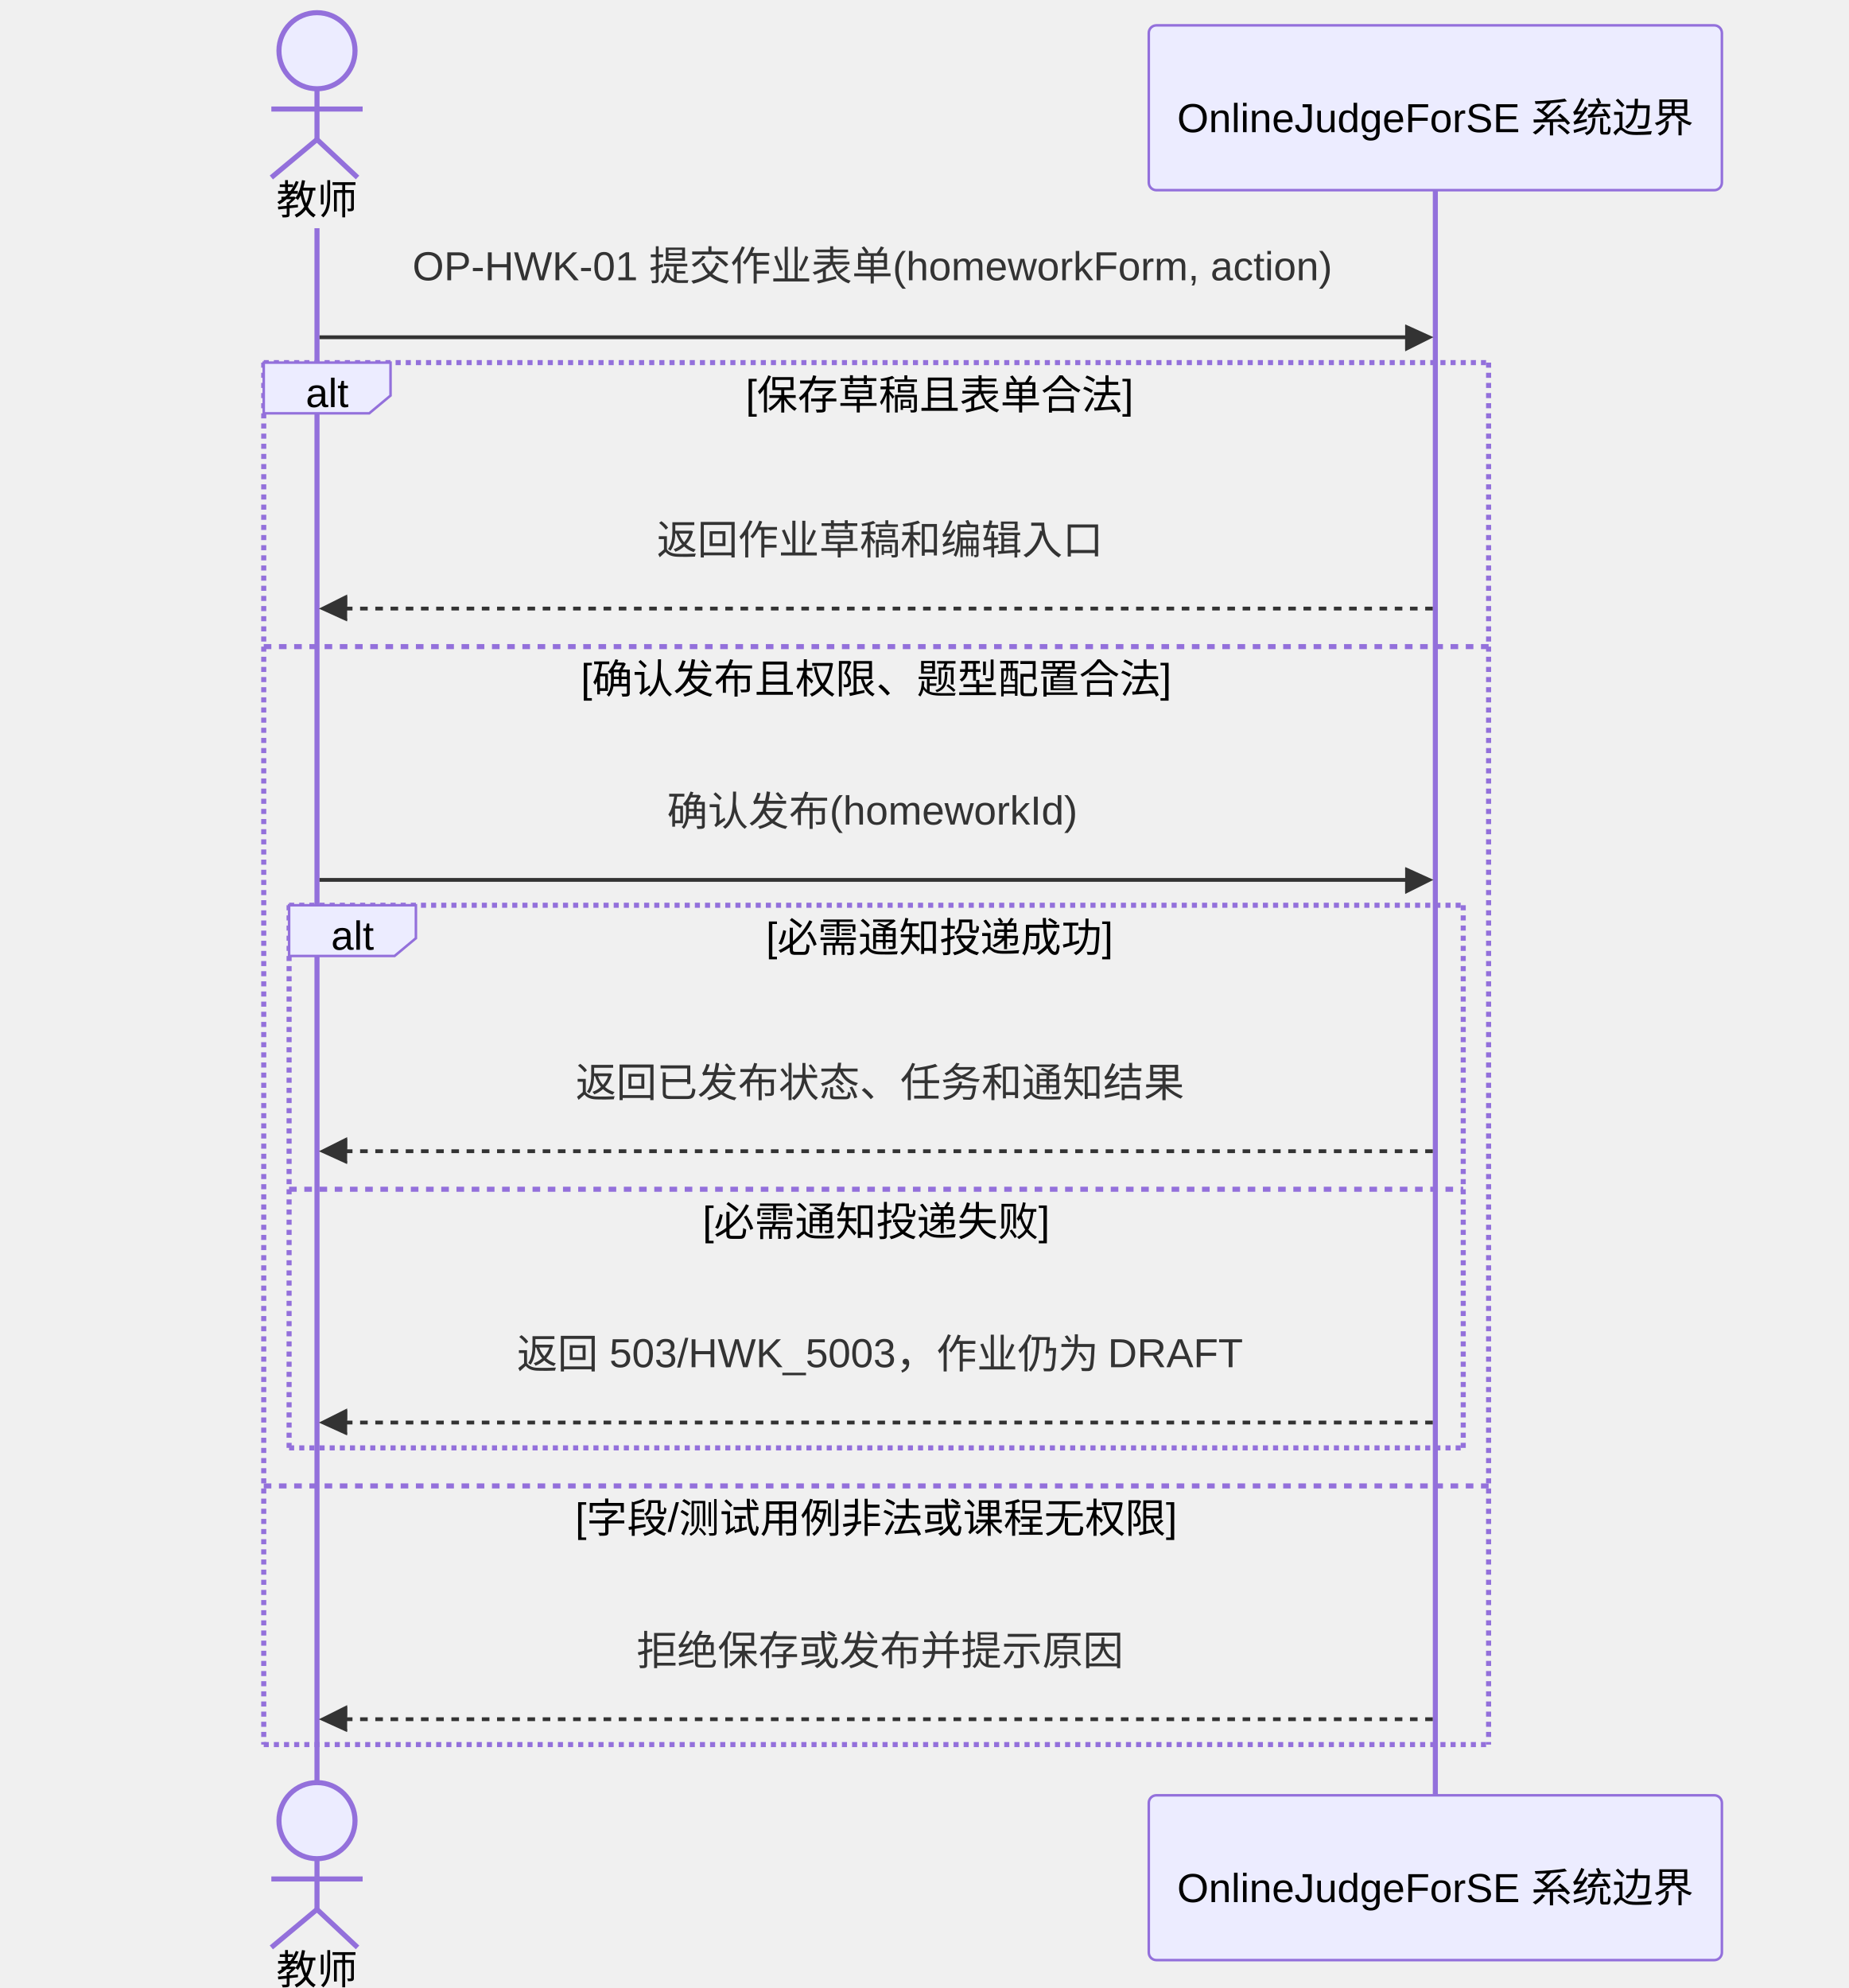
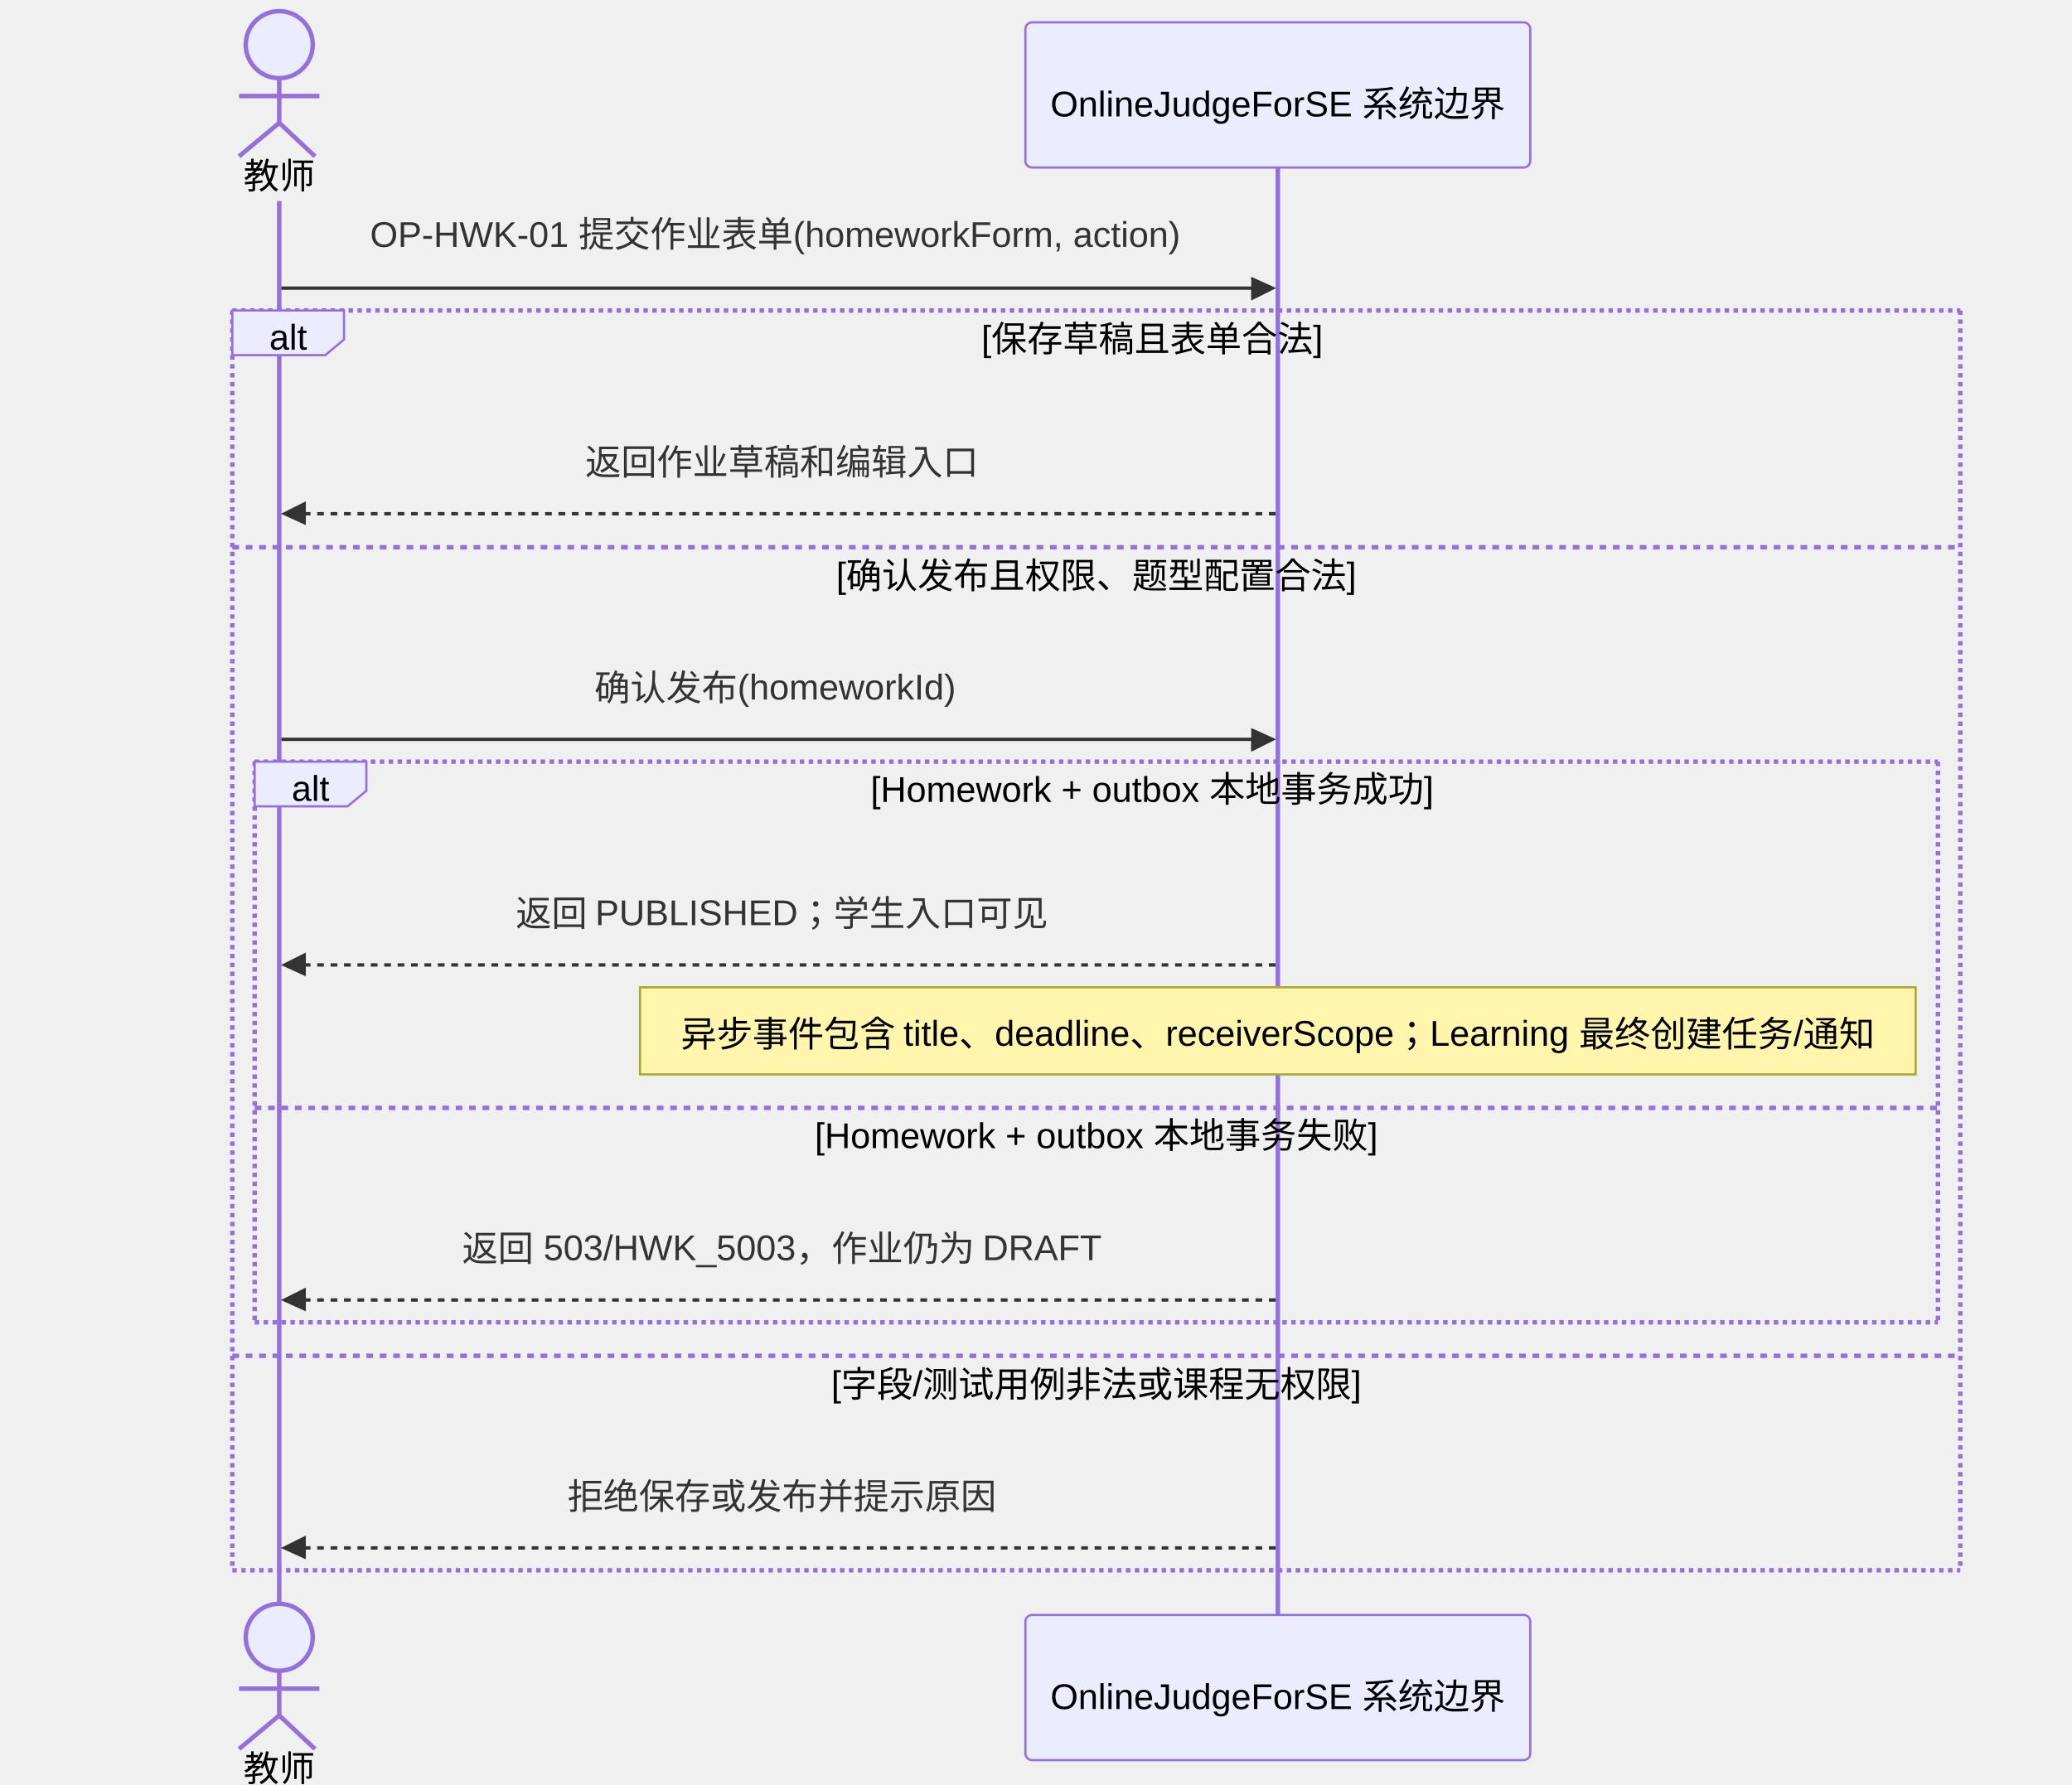
- <svg xmlns="http://www.w3.org/2000/svg" id="my-svg" width="100%" style="max-width: 729px;; background-color: white;" viewBox="-50 -10 729 784" role="graphics-document document" aria-roledescription="sequence">
+ <svg xmlns="http://www.w3.org/2000/svg" id="my-svg" width="100%" style="max-width: 927.5px;; background-color: white;" viewBox="-50 -10 927.5 799" role="graphics-document document" aria-roledescription="sequence">
  <g>
-     <rect x="403" y="698" fill="#eaeaea" stroke="#666" width="226" height="65" name="System" rx="3" ry="3" class="actor actor-bottom" />
-     <text x="516" y="730.5" dominant-baseline="central" alignment-baseline="central" class="actor actor-box" style="text-anchor: middle; font-size: 16px; font-weight: 400;">
-       <tspan x="516" dy="0">OnlineJudgeForSE 系统边界</tspan>
+     <rect x="409" y="713" fill="#eaeaea" stroke="#666" width="226" height="65" name="System" rx="3" ry="3" class="actor actor-bottom" />
+     <text x="522" y="745.5" dominant-baseline="central" alignment-baseline="central" class="actor actor-box" style="text-anchor: middle; font-size: 16px; font-weight: 400;">
+       <tspan x="522" dy="0">OnlineJudgeForSE 系统边界</tspan>
    </text>
  </g>
  <g />
  <g>
-     <line id="actor1" x1="516" y1="65" x2="516" y2="698" class="actor-line 200" stroke-width="0.5px" stroke="#999" name="System" data-et="life-line" data-id="System" />
+     <line id="actor1" x1="522" y1="65" x2="522" y2="713" class="actor-line 200" stroke-width="0.5px" stroke="#999" name="System" data-et="life-line" data-id="System" />
    <g id="root-1" data-et="participant" data-type="participant" data-id="System">
-       <rect x="403" y="0" fill="#eaeaea" stroke="#666" width="226" height="65" name="System" rx="3" ry="3" class="actor actor-top" />
-       <text x="516" y="32.5" dominant-baseline="central" alignment-baseline="central" class="actor actor-box" style="text-anchor: middle; font-size: 16px; font-weight: 400;">
-         <tspan x="516" dy="0">OnlineJudgeForSE 系统边界</tspan>
+       <rect x="409" y="0" fill="#eaeaea" stroke="#666" width="226" height="65" name="System" rx="3" ry="3" class="actor actor-top" />
+       <text x="522" y="32.5" dominant-baseline="central" alignment-baseline="central" class="actor actor-box" style="text-anchor: middle; font-size: 16px; font-weight: 400;">
+         <tspan x="522" dy="0">OnlineJudgeForSE 系统边界</tspan>
      </text>
    </g>
  </g>
  <g>
-     <line id="actor0" x1="75" y1="80" x2="75" y2="698" class="actor-line 200" stroke-width="0.5px" stroke="#999" name="Teacher" data-et="life-line" data-id="Teacher" />
+     <line id="actor0" x1="75" y1="80" x2="75" y2="713" class="actor-line 200" stroke-width="0.5px" stroke="#999" name="Teacher" data-et="life-line" data-id="Teacher" />
  </g>
  <style>#my-svg{font-family:"trebuchet ms",verdana,arial,sans-serif;font-size:16px;fill:#333;}@keyframes edge-animation-frame{from{stroke-dashoffset:0;}}@keyframes dash{to{stroke-dashoffset:0;}}#my-svg .edge-animation-slow{stroke-dasharray:9,5!important;stroke-dashoffset:900;animation:dash 50s linear infinite;stroke-linecap:round;}#my-svg .edge-animation-fast{stroke-dasharray:9,5!important;stroke-dashoffset:900;animation:dash 20s linear infinite;stroke-linecap:round;}#my-svg .error-icon{fill:#552222;}#my-svg .error-text{fill:#552222;stroke:#552222;}#my-svg .edge-thickness-normal{stroke-width:1px;}#my-svg .edge-thickness-thick{stroke-width:3.5px;}#my-svg .edge-pattern-solid{stroke-dasharray:0;}#my-svg .edge-thickness-invisible{stroke-width:0;fill:none;}#my-svg .edge-pattern-dashed{stroke-dasharray:3;}#my-svg .edge-pattern-dotted{stroke-dasharray:2;}#my-svg .marker{fill:#333333;stroke:#333333;}#my-svg .marker.cross{stroke:#333333;}#my-svg svg{font-family:"trebuchet ms",verdana,arial,sans-serif;font-size:16px;}#my-svg p{margin:0;}#my-svg .actor{stroke:#9370DB;fill:#ECECFF;stroke-width:1;}#my-svg rect.actor.outer-path[data-look="neo"]{filter:drop-shadow(1px 2px 2px rgba(185, 185, 185, 1));}#my-svg rect.note[data-look="neo"]{stroke:#aaaa33;fill:#fff5ad;filter:drop-shadow(1px 2px 2px rgba(185, 185, 185, 1));}#my-svg text.actor&gt;tspan{fill:black;stroke:none;}#my-svg .actor-line{stroke:#9370DB;}#my-svg .innerArc{stroke-width:1.5;stroke-dasharray:none;}#my-svg .messageLine0{stroke-width:1.5;stroke-dasharray:none;stroke:#333;}#my-svg .messageLine1{stroke-width:1.5;stroke-dasharray:2,2;stroke:#333;}#my-svg [id$="-arrowhead"] path{fill:#333;stroke:#333;}#my-svg .sequenceNumber{fill:white;}#my-svg [id$="-sequencenumber"]{fill:#333;}#my-svg [id$="-crosshead"] path{fill:#333;stroke:#333;}#my-svg .messageText{fill:#333;stroke:none;}#my-svg .labelBox{stroke:#9370DB;fill:#ECECFF;filter:none;}#my-svg .labelText,#my-svg .labelText&gt;tspan{fill:black;stroke:none;}#my-svg .loopText,#my-svg .loopText&gt;tspan{fill:black;stroke:none;}#my-svg .sectionTitle,#my-svg .sectionTitle&gt;tspan{fill:black;stroke:none;}#my-svg .loopLine{stroke-width:2px;stroke-dasharray:2,2;stroke:#9370DB;fill:#9370DB;}#my-svg .note{stroke:#aaaa33;fill:#fff5ad;}#my-svg .noteText,#my-svg .noteText&gt;tspan{fill:black;stroke:none;font-weight:normal;}#my-svg .activation0{fill:#f4f4f4;stroke:#666;}#my-svg .activation1{fill:#f4f4f4;stroke:#666;}#my-svg .activation2{fill:#f4f4f4;stroke:#666;}#my-svg .actorPopupMenu{position:absolute;}#my-svg .actorPopupMenuPanel{position:absolute;fill:#ECECFF;box-shadow:0px 8px 16px 0px rgba(0,0,0,0.2);filter:drop-shadow(3px 5px 2px rgb(0 0 0 / 0.4));}#my-svg .actor-man circle,#my-svg line{fill:#ECECFF;stroke-width:2px;}#my-svg g rect.rect{filter:drop-shadow(1px 2px 2px rgba(185, 185, 185, 1));stroke:#9370DB;}#my-svg .node .neo-node{stroke:#9370DB;}#my-svg [data-look="neo"].node rect,#my-svg [data-look="neo"].cluster rect,#my-svg [data-look="neo"].node polygon{stroke:#9370DB;filter:drop-shadow(1px 2px 2px rgba(185, 185, 185, 1));}#my-svg [data-look="neo"].swimlane.cluster rect{filter:none;}#my-svg [data-look="neo"].node path{stroke:#9370DB;stroke-width:1px;}#my-svg [data-look="neo"].node .outer-path{filter:drop-shadow(1px 2px 2px rgba(185, 185, 185, 1));}#my-svg [data-look="neo"].node .neo-line path{stroke:#9370DB;filter:none;}#my-svg [data-look="neo"].node circle{stroke:#9370DB;filter:drop-shadow(1px 2px 2px rgba(185, 185, 185, 1));}#my-svg [data-look="neo"].node circle .state-start{fill:#000000;}#my-svg [data-look="neo"].icon-shape .icon{fill:#9370DB;filter:drop-shadow(1px 2px 2px rgba(185, 185, 185, 1));}#my-svg [data-look="neo"].icon-shape .icon-neo path{stroke:#9370DB;filter:drop-shadow(1px 2px 2px rgba(185, 185, 185, 1));}#my-svg :root{--mermaid-font-family:"trebuchet ms",verdana,arial,sans-serif;}</style>
  <g />
  <defs>
    <symbol id="my-svg-computer" width="24" height="24">
      <path transform="scale(.5)" d="M2 2v13h20v-13h-20zm18 11h-16v-9h16v9zm-10.228 6l.466-1h3.524l.467 1h-4.457zm14.228 3h-24l2-6h2.104l-1.33 4h18.45l-1.297-4h2.073l2 6zm-5-10h-14v-7h14v7z" />
    </symbol>
  </defs>
  <defs>
    <symbol id="my-svg-database" fill-rule="evenodd" clip-rule="evenodd">
      <path transform="scale(.5)" d="M12.258.001l.256.004.255.005.253.008.251.01.249.012.247.015.246.016.242.019.241.02.239.023.236.024.233.027.231.028.229.031.225.032.223.034.22.036.217.038.214.04.211.041.208.043.205.045.201.046.198.048.194.05.191.051.187.053.183.054.18.056.175.057.172.059.168.06.163.061.16.063.155.064.15.066.074.033.073.033.071.034.07.034.069.035.068.035.067.035.066.035.064.036.064.036.062.036.06.036.06.037.058.037.058.037.055.038.055.038.053.038.052.038.051.039.05.039.048.039.047.039.045.04.044.04.043.04.041.04.04.041.039.041.037.041.036.041.034.041.033.042.032.042.03.042.029.042.027.042.026.043.024.043.023.043.021.043.02.043.018.044.017.043.015.044.013.044.012.044.011.045.009.044.007.045.006.045.004.045.002.045.001.045v17l-.001.045-.002.045-.004.045-.006.045-.007.045-.009.044-.011.045-.012.044-.013.044-.015.044-.017.043-.018.044-.02.043-.021.043-.023.043-.024.043-.026.043-.027.042-.029.042-.03.042-.032.042-.033.042-.034.041-.036.041-.037.041-.039.041-.04.041-.041.04-.043.04-.044.04-.045.04-.047.039-.048.039-.05.039-.051.039-.052.038-.053.038-.055.038-.055.038-.058.037-.058.037-.06.037-.06.036-.062.036-.064.036-.064.036-.066.035-.067.035-.068.035-.069.035-.07.034-.071.034-.073.033-.074.033-.15.066-.155.064-.16.063-.163.061-.168.06-.172.059-.175.057-.18.056-.183.054-.187.053-.191.051-.194.05-.198.048-.201.046-.205.045-.208.043-.211.041-.214.04-.217.038-.22.036-.223.034-.225.032-.229.031-.231.028-.233.027-.236.024-.239.023-.241.02-.242.019-.246.016-.247.015-.249.012-.251.01-.253.008-.255.005-.256.004-.258.001-.258-.001-.256-.004-.255-.005-.253-.008-.251-.01-.249-.012-.247-.015-.245-.016-.243-.019-.241-.02-.238-.023-.236-.024-.234-.027-.231-.028-.228-.031-.226-.032-.223-.034-.22-.036-.217-.038-.214-.04-.211-.041-.208-.043-.204-.045-.201-.046-.198-.048-.195-.05-.19-.051-.187-.053-.184-.054-.179-.056-.176-.057-.172-.059-.167-.06-.164-.061-.159-.063-.155-.064-.151-.066-.074-.033-.072-.033-.072-.034-.07-.034-.069-.035-.068-.035-.067-.035-.066-.035-.064-.036-.063-.036-.062-.036-.061-.036-.06-.037-.058-.037-.057-.037-.056-.038-.055-.038-.053-.038-.052-.038-.051-.039-.049-.039-.049-.039-.046-.039-.046-.04-.044-.04-.043-.04-.041-.04-.04-.041-.039-.041-.037-.041-.036-.041-.034-.041-.033-.042-.032-.042-.03-.042-.029-.042-.027-.042-.026-.043-.024-.043-.023-.043-.021-.043-.02-.043-.018-.044-.017-.043-.015-.044-.013-.044-.012-.044-.011-.045-.009-.044-.007-.045-.006-.045-.004-.045-.002-.045-.001-.045v-17l.001-.045.002-.045.004-.045.006-.045.007-.045.009-.044.011-.045.012-.044.013-.044.015-.044.017-.043.018-.044.02-.043.021-.043.023-.043.024-.043.026-.043.027-.042.029-.042.03-.042.032-.042.033-.042.034-.041.036-.041.037-.041.039-.041.04-.041.041-.04.043-.04.044-.04.046-.04.046-.039.049-.039.049-.039.051-.039.052-.038.053-.038.055-.038.056-.038.057-.037.058-.037.06-.037.061-.036.062-.036.063-.036.064-.036.066-.035.067-.035.068-.035.069-.035.07-.034.072-.034.072-.033.074-.033.151-.066.155-.064.159-.063.164-.061.167-.06.172-.059.176-.057.179-.056.184-.054.187-.053.19-.051.195-.05.198-.048.201-.046.204-.045.208-.043.211-.041.214-.04.217-.038.22-.036.223-.034.226-.032.228-.031.231-.028.234-.027.236-.024.238-.023.241-.02.243-.019.245-.016.247-.015.249-.012.251-.01.253-.008.255-.005.256-.004.258-.001.258.001zm-9.258 20.499v.01l.001.021.003.021.004.022.005.021.006.022.007.022.009.023.01.022.011.023.012.023.013.023.015.023.016.024.017.023.018.024.019.024.021.024.022.025.023.024.024.025.052.049.056.05.061.051.066.051.07.051.075.051.079.052.084.052.088.052.092.052.097.052.102.051.105.052.11.052.114.051.119.051.123.051.127.05.131.05.135.05.139.048.144.049.147.047.152.047.155.047.16.045.163.045.167.043.171.043.176.041.178.041.183.039.187.039.19.037.194.035.197.035.202.033.204.031.209.03.212.029.216.027.219.025.222.024.226.021.23.02.233.018.236.016.24.015.243.012.246.01.249.008.253.005.256.004.259.001.26-.001.257-.004.254-.005.25-.008.247-.011.244-.012.241-.014.237-.016.233-.018.231-.021.226-.021.224-.024.22-.026.216-.027.212-.028.21-.031.205-.031.202-.034.198-.034.194-.036.191-.037.187-.039.183-.04.179-.04.175-.042.172-.043.168-.044.163-.045.16-.046.155-.046.152-.047.148-.048.143-.049.139-.049.136-.05.131-.05.126-.05.123-.051.118-.052.114-.051.11-.052.106-.052.101-.052.096-.052.092-.052.088-.053.083-.051.079-.052.074-.052.07-.051.065-.051.06-.051.056-.05.051-.05.023-.024.023-.025.021-.024.02-.024.019-.024.018-.024.017-.024.015-.023.014-.024.013-.023.012-.023.01-.023.01-.022.008-.022.006-.022.006-.022.004-.022.004-.021.001-.021.001-.021v-4.127l-.077.055-.08.053-.083.054-.085.053-.087.052-.09.052-.093.051-.095.05-.097.05-.1.049-.102.049-.105.048-.106.047-.109.047-.111.046-.114.045-.115.045-.118.044-.12.043-.122.042-.124.042-.126.041-.128.04-.13.04-.132.038-.134.038-.135.037-.138.037-.139.035-.142.035-.143.034-.144.033-.147.032-.148.031-.15.03-.151.03-.153.029-.154.027-.156.027-.158.026-.159.025-.161.024-.162.023-.163.022-.165.021-.166.02-.167.019-.169.018-.169.017-.171.016-.173.015-.173.014-.175.013-.175.012-.177.011-.178.01-.179.008-.179.008-.181.006-.182.005-.182.004-.184.003-.184.002h-.37l-.184-.002-.184-.003-.182-.004-.182-.005-.181-.006-.179-.008-.179-.008-.178-.01-.176-.011-.176-.012-.175-.013-.173-.014-.172-.015-.171-.016-.17-.017-.169-.018-.167-.019-.166-.02-.165-.021-.163-.022-.162-.023-.161-.024-.159-.025-.157-.026-.156-.027-.155-.027-.153-.029-.151-.03-.15-.03-.148-.031-.146-.032-.145-.033-.143-.034-.141-.035-.14-.035-.137-.037-.136-.037-.134-.038-.132-.038-.13-.04-.128-.04-.126-.041-.124-.042-.122-.042-.12-.044-.117-.043-.116-.045-.113-.045-.112-.046-.109-.047-.106-.047-.105-.048-.102-.049-.1-.049-.097-.05-.095-.05-.093-.052-.09-.051-.087-.052-.085-.053-.083-.054-.08-.054-.077-.054v4.127zm0-5.654v.011l.001.021.003.021.004.021.005.022.006.022.007.022.009.022.01.022.011.023.012.023.013.023.015.024.016.023.017.024.018.024.019.024.021.024.022.024.023.025.024.024.052.05.056.05.061.05.066.051.07.051.075.052.079.051.084.052.088.052.092.052.097.052.102.052.105.052.11.051.114.051.119.052.123.05.127.051.131.05.135.049.139.049.144.048.147.048.152.047.155.046.16.045.163.045.167.044.171.042.176.042.178.04.183.04.187.038.19.037.194.036.197.034.202.033.204.032.209.03.212.028.216.027.219.025.222.024.226.022.23.02.233.018.236.016.24.014.243.012.246.01.249.008.253.006.256.003.259.001.26-.001.257-.003.254-.006.25-.008.247-.01.244-.012.241-.015.237-.016.233-.018.231-.02.226-.022.224-.024.22-.025.216-.027.212-.029.21-.03.205-.032.202-.033.198-.035.194-.036.191-.037.187-.039.183-.039.179-.041.175-.042.172-.043.168-.044.163-.045.16-.045.155-.047.152-.047.148-.048.143-.048.139-.05.136-.049.131-.05.126-.051.123-.051.118-.051.114-.052.11-.052.106-.052.101-.052.096-.052.092-.052.088-.052.083-.052.079-.052.074-.051.07-.052.065-.051.06-.05.056-.051.051-.049.023-.025.023-.024.021-.025.02-.024.019-.024.018-.024.017-.024.015-.023.014-.023.013-.024.012-.022.01-.023.01-.023.008-.022.006-.022.006-.022.004-.021.004-.022.001-.021.001-.021v-4.139l-.077.054-.08.054-.083.054-.085.052-.087.053-.09.051-.093.051-.095.051-.097.05-.1.049-.102.049-.105.048-.106.047-.109.047-.111.046-.114.045-.115.044-.118.044-.12.044-.122.042-.124.042-.126.041-.128.04-.13.039-.132.039-.134.038-.135.037-.138.036-.139.036-.142.035-.143.033-.144.033-.147.033-.148.031-.15.03-.151.03-.153.028-.154.028-.156.027-.158.026-.159.025-.161.024-.162.023-.163.022-.165.021-.166.02-.167.019-.169.018-.169.017-.171.016-.173.015-.173.014-.175.013-.175.012-.177.011-.178.009-.179.009-.179.007-.181.007-.182.005-.182.004-.184.003-.184.002h-.37l-.184-.002-.184-.003-.182-.004-.182-.005-.181-.007-.179-.007-.179-.009-.178-.009-.176-.011-.176-.012-.175-.013-.173-.014-.172-.015-.171-.016-.17-.017-.169-.018-.167-.019-.166-.02-.165-.021-.163-.022-.162-.023-.161-.024-.159-.025-.157-.026-.156-.027-.155-.028-.153-.028-.151-.03-.15-.03-.148-.031-.146-.033-.145-.033-.143-.033-.141-.035-.14-.036-.137-.036-.136-.037-.134-.038-.132-.039-.13-.039-.128-.04-.126-.041-.124-.042-.122-.043-.12-.043-.117-.044-.116-.044-.113-.046-.112-.046-.109-.046-.106-.047-.105-.048-.102-.049-.1-.049-.097-.05-.095-.051-.093-.051-.09-.051-.087-.053-.085-.052-.083-.054-.08-.054-.077-.054v4.139zm0-5.666v.011l.001.02.003.022.004.021.005.022.006.021.007.022.009.023.01.022.011.023.012.023.013.023.015.023.016.024.017.024.018.023.019.024.021.025.022.024.023.024.024.025.052.05.056.05.061.05.066.051.07.051.075.052.079.051.084.052.088.052.092.052.097.052.102.052.105.051.11.052.114.051.119.051.123.051.127.05.131.05.135.05.139.049.144.048.147.048.152.047.155.046.16.045.163.045.167.043.171.043.176.042.178.04.183.04.187.038.19.037.194.036.197.034.202.033.204.032.209.03.212.028.216.027.219.025.222.024.226.021.23.02.233.018.236.017.24.014.243.012.246.01.249.008.253.006.256.003.259.001.26-.001.257-.003.254-.006.25-.008.247-.01.244-.013.241-.014.237-.016.233-.018.231-.02.226-.022.224-.024.22-.025.216-.027.212-.029.21-.03.205-.032.202-.033.198-.035.194-.036.191-.037.187-.039.183-.039.179-.041.175-.042.172-.043.168-.044.163-.045.16-.045.155-.047.152-.047.148-.048.143-.049.139-.049.136-.049.131-.051.126-.05.123-.051.118-.052.114-.051.11-.052.106-.052.101-.052.096-.052.092-.052.088-.052.083-.052.079-.052.074-.052.07-.051.065-.051.06-.051.056-.05.051-.049.023-.025.023-.025.021-.024.02-.024.019-.024.018-.024.017-.024.015-.023.014-.024.013-.023.012-.023.01-.022.01-.023.008-.022.006-.022.006-.022.004-.022.004-.021.001-.021.001-.021v-4.153l-.077.054-.08.054-.083.053-.085.053-.087.053-.09.051-.093.051-.095.051-.097.05-.1.049-.102.048-.105.048-.106.048-.109.046-.111.046-.114.046-.115.044-.118.044-.12.043-.122.043-.124.042-.126.041-.128.04-.13.039-.132.039-.134.038-.135.037-.138.036-.139.036-.142.034-.143.034-.144.033-.147.032-.148.032-.15.03-.151.03-.153.028-.154.028-.156.027-.158.026-.159.024-.161.024-.162.023-.163.023-.165.021-.166.02-.167.019-.169.018-.169.017-.171.016-.173.015-.173.014-.175.013-.175.012-.177.01-.178.01-.179.009-.179.007-.181.006-.182.006-.182.004-.184.003-.184.001-.185.001-.185-.001-.184-.001-.184-.003-.182-.004-.182-.006-.181-.006-.179-.007-.179-.009-.178-.01-.176-.01-.176-.012-.175-.013-.173-.014-.172-.015-.171-.016-.17-.017-.169-.018-.167-.019-.166-.02-.165-.021-.163-.023-.162-.023-.161-.024-.159-.024-.157-.026-.156-.027-.155-.028-.153-.028-.151-.03-.15-.03-.148-.032-.146-.032-.145-.033-.143-.034-.141-.034-.14-.036-.137-.036-.136-.037-.134-.038-.132-.039-.13-.039-.128-.041-.126-.041-.124-.041-.122-.043-.12-.043-.117-.044-.116-.044-.113-.046-.112-.046-.109-.046-.106-.048-.105-.048-.102-.048-.1-.05-.097-.049-.095-.051-.093-.051-.09-.052-.087-.052-.085-.053-.083-.053-.08-.054-.077-.054v4.153zm8.74-8.179l-.257.004-.254.005-.25.008-.247.011-.244.012-.241.014-.237.016-.233.018-.231.021-.226.022-.224.023-.22.026-.216.027-.212.028-.21.031-.205.032-.202.033-.198.034-.194.036-.191.038-.187.038-.183.04-.179.041-.175.042-.172.043-.168.043-.163.045-.16.046-.155.046-.152.048-.148.048-.143.048-.139.049-.136.05-.131.05-.126.051-.123.051-.118.051-.114.052-.11.052-.106.052-.101.052-.096.052-.092.052-.088.052-.083.052-.079.052-.074.051-.07.052-.065.051-.06.05-.056.05-.051.05-.023.025-.023.024-.021.024-.02.025-.019.024-.018.024-.017.023-.015.024-.014.023-.013.023-.012.023-.01.023-.01.022-.008.022-.006.023-.006.021-.004.022-.004.021-.001.021-.001.021.001.021.001.021.004.021.004.022.006.021.006.023.008.022.01.022.01.023.012.023.013.023.014.023.015.024.017.023.018.024.019.024.02.025.021.024.023.024.023.025.051.05.056.05.06.05.065.051.07.052.074.051.079.052.083.052.088.052.092.052.096.052.101.052.106.052.11.052.114.052.118.051.123.051.126.051.131.05.136.05.139.049.143.048.148.048.152.048.155.046.16.046.163.045.168.043.172.043.175.042.179.041.183.04.187.038.191.038.194.036.198.034.202.033.205.032.21.031.212.028.216.027.22.026.224.023.226.022.231.021.233.018.237.016.241.014.244.012.247.011.25.008.254.005.257.004.26.001.26-.001.257-.004.254-.005.25-.008.247-.011.244-.012.241-.014.237-.016.233-.018.231-.021.226-.022.224-.023.22-.026.216-.027.212-.028.21-.031.205-.032.202-.033.198-.034.194-.036.191-.038.187-.038.183-.04.179-.041.175-.042.172-.043.168-.043.163-.045.16-.046.155-.046.152-.048.148-.048.143-.048.139-.049.136-.05.131-.05.126-.051.123-.051.118-.051.114-.052.11-.052.106-.052.101-.052.096-.052.092-.052.088-.052.083-.052.079-.052.074-.051.07-.052.065-.051.06-.05.056-.05.051-.05.023-.025.023-.024.021-.024.02-.025.019-.024.018-.024.017-.023.015-.024.014-.023.013-.023.012-.023.01-.023.01-.022.008-.022.006-.023.006-.021.004-.022.004-.021.001-.021.001-.021-.001-.021-.001-.021-.004-.021-.004-.022-.006-.021-.006-.023-.008-.022-.01-.022-.01-.023-.012-.023-.013-.023-.014-.023-.015-.024-.017-.023-.018-.024-.019-.024-.02-.025-.021-.024-.023-.024-.023-.025-.051-.05-.056-.05-.06-.05-.065-.051-.07-.052-.074-.051-.079-.052-.083-.052-.088-.052-.092-.052-.096-.052-.101-.052-.106-.052-.11-.052-.114-.052-.118-.051-.123-.051-.126-.051-.131-.05-.136-.05-.139-.049-.143-.048-.148-.048-.152-.048-.155-.046-.16-.046-.163-.045-.168-.043-.172-.043-.175-.042-.179-.041-.183-.04-.187-.038-.191-.038-.194-.036-.198-.034-.202-.033-.205-.032-.21-.031-.212-.028-.216-.027-.22-.026-.224-.023-.226-.022-.231-.021-.233-.018-.237-.016-.241-.014-.244-.012-.247-.011-.25-.008-.254-.005-.257-.004-.26-.001-.26.001z" />
    </symbol>
  </defs>
  <defs>
    <symbol id="my-svg-clock" width="24" height="24">
      <path transform="scale(.5)" d="M12 2c5.514 0 10 4.486 10 10s-4.486 10-10 10-10-4.486-10-10 4.486-10 10-10zm0-2c-6.627 0-12 5.373-12 12s5.373 12 12 12 12-5.373 12-12-5.373-12-12-12zm5.848 12.459c.202.038.202.333.001.372-1.907.361-6.045 1.111-6.547 1.111-.719 0-1.301-.582-1.301-1.301 0-.512.77-5.447 1.125-7.445.034-.192.312-.181.343.014l.985 6.238 5.394 1.011z" />
    </symbol>
  </defs>
  <defs>
    <marker id="my-svg-arrowhead" refX="7.9" refY="5" markerUnits="userSpaceOnUse" markerWidth="12" markerHeight="12" orient="auto-start-reverse">
      <path d="M -1 0 L 10 5 L 0 10 z" />
    </marker>
  </defs>
  <defs>
    <marker id="my-svg-crosshead" markerWidth="15" markerHeight="8" orient="auto" refX="4" refY="4.5">
      <path fill="none" stroke="#000000" stroke-width="1pt" d="M 1,2 L 6,7 M 6,2 L 1,7" style="stroke-dasharray: 0, 0;" />
    </marker>
  </defs>
  <defs>
    <marker id="my-svg-filled-head" refX="15.5" refY="7" markerWidth="20" markerHeight="28" orient="auto">
      <path d="M 18,7 L9,13 L14,7 L9,1 Z" />
    </marker>
  </defs>
  <defs>
    <marker id="my-svg-sequencenumber" refX="15" refY="15" markerWidth="60" markerHeight="40" orient="auto">
      <circle cx="15" cy="15" r="6" />
    </marker>
  </defs>
  <defs>
    <marker id="my-svg-solidTopArrowHead" refX="7.9" refY="7.25" markerUnits="userSpaceOnUse" markerWidth="12" markerHeight="12" orient="auto-start-reverse">
      <path d="M 0 0 L 10 8 L 0 8 z" />
    </marker>
  </defs>
  <defs>
    <marker id="my-svg-solidBottomArrowHead" refX="7.9" refY="0.75" markerUnits="userSpaceOnUse" markerWidth="12" markerHeight="12" orient="auto-start-reverse">
      <path d="M 0 0 L 10 0 L 0 8 z" />
    </marker>
  </defs>
  <defs>
    <marker id="my-svg-stickTopArrowHead" refX="7.5" refY="7" markerUnits="userSpaceOnUse" markerWidth="12" markerHeight="12" orient="auto-start-reverse">
      <path d="M 0 0 L 7 7" stroke="black" stroke-width="1.5" fill="none" />
    </marker>
  </defs>
  <defs>
    <marker id="my-svg-stickBottomArrowHead" refX="7.5" refY="0" markerUnits="userSpaceOnUse" markerWidth="12" markerHeight="12" orient="auto-start-reverse">
      <path d="M 0 7 L 7 0" stroke="black" stroke-width="1.5" fill="none" />
    </marker>
  </defs>
-   <g data-et="control-structure" data-id="i9">
-     <line x1="64" y1="347" x2="527" y2="347" class="loopLine" />
-     <line x1="527" y1="347" x2="527" y2="561" class="loopLine" />
-     <line x1="64" y1="561" x2="527" y2="561" class="loopLine" />
-     <line x1="64" y1="347" x2="64" y2="561" class="loopLine" />
-     <line x1="64" y1="459" x2="527" y2="459" class="loopLine" style="stroke-dasharray: 3, 3;" />
-     <polygon points="64,347 114,347 114,360 105.6,367 64,367" class="labelBox" />
-     <text x="89" y="360" text-anchor="middle" dominant-baseline="middle" alignment-baseline="middle" class="labelText" style="font-size: 16px; font-weight: 400;">alt</text>
-     <text x="320.5" y="365" text-anchor="middle" class="loopText" style="font-size: 16px; font-weight: 400;">
-       <tspan x="320.5">[必需通知投递成功]</tspan>
+   <g data-et="note" data-id="i7">
+     <rect x="236.5" y="432" fill="#EDF2AE" stroke="#666" width="571" height="39" class="note" />
+     <text x="522" y="437" text-anchor="middle" dominant-baseline="middle" alignment-baseline="middle" class="noteText" dy="1em" style="font-size: 16px; font-weight: 400;">
+       <tspan x="522">异步事件包含 title、deadline、receiverScope；Learning 最终创建任务/通知</tspan>
    </text>
-     <text x="295.5" y="477" text-anchor="middle" class="sectionTitle" style="font-size: 16px; font-weight: 400;">[必需通知投递失败]</text>
  </g>
-   <g data-et="control-structure" data-id="i12">
-     <line x1="54" y1="133" x2="537" y2="133" class="loopLine" />
-     <line x1="537" y1="133" x2="537" y2="678" class="loopLine" />
-     <line x1="54" y1="678" x2="537" y2="678" class="loopLine" />
-     <line x1="54" y1="133" x2="54" y2="678" class="loopLine" />
-     <line x1="54" y1="245" x2="537" y2="245" class="loopLine" style="stroke-dasharray: 3, 3;" />
-     <line x1="54" y1="576" x2="537" y2="576" class="loopLine" style="stroke-dasharray: 3, 3;" />
-     <polygon points="54,133 104,133 104,146 95.6,153 54,153" class="labelBox" />
-     <text x="79" y="146" text-anchor="middle" dominant-baseline="middle" alignment-baseline="middle" class="labelText" style="font-size: 16px; font-weight: 400;">alt</text>
-     <text x="320.5" y="151" text-anchor="middle" class="loopText" style="font-size: 16px; font-weight: 400;">
-       <tspan x="320.5">[保存草稿且表单合法]</tspan>
+   <g data-et="control-structure" data-id="i10">
+     <line x1="64" y1="331" x2="817.5" y2="331" class="loopLine" />
+     <line x1="817.5" y1="331" x2="817.5" y2="582" class="loopLine" />
+     <line x1="64" y1="582" x2="817.5" y2="582" class="loopLine" />
+     <line x1="64" y1="331" x2="64" y2="582" class="loopLine" />
+     <line x1="64" y1="486" x2="817.5" y2="486" class="loopLine" style="stroke-dasharray: 3, 3;" />
+     <polygon points="64,331 114,331 114,344 105.6,351 64,351" class="labelBox" />
+     <text x="89" y="344" text-anchor="middle" dominant-baseline="middle" alignment-baseline="middle" class="labelText" style="font-size: 16px; font-weight: 400;">alt</text>
+     <text x="465.75" y="349" text-anchor="middle" class="loopText" style="font-size: 16px; font-weight: 400;">
+       <tspan x="465.75">[Homework + outbox 本地事务成功]</tspan>
    </text>
-     <text x="295.5" y="263" text-anchor="middle" class="sectionTitle" style="font-size: 16px; font-weight: 400;">[确认发布且权限、题型配置合法]</text>
-     <text x="295.5" y="594" text-anchor="middle" class="sectionTitle" style="font-size: 16px; font-weight: 400;">[字段/测试用例非法或课程无权限]</text>
+     <text x="440.75" y="504" text-anchor="middle" class="sectionTitle" style="font-size: 16px; font-weight: 400;">[Homework + outbox 本地事务失败]</text>
+   </g>
+   <g data-et="control-structure" data-id="i13">
+     <line x1="54" y1="129" x2="827.5" y2="129" class="loopLine" />
+     <line x1="827.5" y1="129" x2="827.5" y2="693" class="loopLine" />
+     <line x1="54" y1="693" x2="827.5" y2="693" class="loopLine" />
+     <line x1="54" y1="129" x2="54" y2="693" class="loopLine" />
+     <line x1="54" y1="235" x2="827.5" y2="235" class="loopLine" style="stroke-dasharray: 3, 3;" />
+     <line x1="54" y1="597" x2="827.5" y2="597" class="loopLine" style="stroke-dasharray: 3, 3;" />
+     <polygon points="54,129 104,129 104,142 95.6,149 54,149" class="labelBox" />
+     <text x="79" y="142" text-anchor="middle" dominant-baseline="middle" alignment-baseline="middle" class="labelText" style="font-size: 16px; font-weight: 400;">alt</text>
+     <text x="465.75" y="147" text-anchor="middle" class="loopText" style="font-size: 16px; font-weight: 400;">
+       <tspan x="465.75">[保存草稿且表单合法]</tspan>
+     </text>
+     <text x="440.75" y="253" text-anchor="middle" class="sectionTitle" style="font-size: 16px; font-weight: 400;">[确认发布且权限、题型配置合法]</text>
+     <text x="440.75" y="615" text-anchor="middle" class="sectionTitle" style="font-size: 16px; font-weight: 400;">[字段/测试用例非法或课程无权限]</text>
  </g>
  <g class="actor-man actor-top" name="Teacher" data-et="participant" data-type="actor" data-id="Teacher" style="stroke: rgb(147, 112, 219);">
    <line id="actor-man-torso0" x1="75" y1="25" x2="75" y2="45" />
    <line id="actor-man-arms0" x1="57" y1="33" x2="93" y2="33" />
    <line x1="57" y1="60" x2="75" y2="45" />
    <line x1="75" y1="45" x2="91" y2="60" />
    <circle cx="75" cy="10" r="15" width="150" height="65" />
    <text x="75" y="67.5" dominant-baseline="central" alignment-baseline="central" class="actor actor-man" style="text-anchor: middle; font-size: 16px; font-weight: 400;">
      <tspan x="75" dy="0">教师</tspan>
    </text>
  </g>
-   <text x="294" y="80" text-anchor="middle" dominant-baseline="middle" alignment-baseline="middle" class="messageText" dy="1em" style="font-size: 16px; font-weight: 400;">OP-HWK-01 提交作业表单(homeworkForm, action)</text>
-   <line x1="76" y1="123" x2="512" y2="123" class="messageLine0" data-et="message" data-id="i0" data-from="Teacher" data-to="System" stroke-width="2" stroke="none" marker-end="url(#my-svg-arrowhead)" style="fill: none;" />
-   <text x="297" y="187" text-anchor="middle" dominant-baseline="middle" alignment-baseline="middle" class="messageText" dy="1em" style="font-size: 16px; font-weight: 400;">返回作业草稿和编辑入口</text>
-   <line x1="515" y1="230" x2="79" y2="230" class="messageLine1" data-et="message" data-id="i2" data-from="System" data-to="Teacher" stroke-width="2" stroke="none" marker-end="url(#my-svg-arrowhead)" style="stroke-dasharray: 3, 3; fill: none;" />
-   <text x="294" y="294" text-anchor="middle" dominant-baseline="middle" alignment-baseline="middle" class="messageText" dy="1em" style="font-size: 16px; font-weight: 400;">确认发布(homeworkId)</text>
-   <line x1="76" y1="337" x2="512" y2="337" class="messageLine0" data-et="message" data-id="i4" data-from="Teacher" data-to="System" stroke-width="2" stroke="none" marker-end="url(#my-svg-arrowhead)" style="fill: none;" />
-   <text x="297" y="401" text-anchor="middle" dominant-baseline="middle" alignment-baseline="middle" class="messageText" dy="1em" style="font-size: 16px; font-weight: 400;">返回已发布状态、任务和通知结果</text>
-   <line x1="515" y1="444" x2="79" y2="444" class="messageLine1" data-et="message" data-id="i6" data-from="System" data-to="Teacher" stroke-width="2" stroke="none" marker-end="url(#my-svg-arrowhead)" style="stroke-dasharray: 3, 3; fill: none;" />
-   <text x="297" y="508" text-anchor="middle" dominant-baseline="middle" alignment-baseline="middle" class="messageText" dy="1em" style="font-size: 16px; font-weight: 400;">返回 503/HWK_5003，作业仍为 DRAFT</text>
-   <line x1="515" y1="551" x2="79" y2="551" class="messageLine1" data-et="message" data-id="i8" data-from="System" data-to="Teacher" stroke-width="2" stroke="none" marker-end="url(#my-svg-arrowhead)" style="stroke-dasharray: 3, 3; fill: none;" />
-   <text x="297" y="625" text-anchor="middle" dominant-baseline="middle" alignment-baseline="middle" class="messageText" dy="1em" style="font-size: 16px; font-weight: 400;">拒绝保存或发布并提示原因</text>
-   <line x1="515" y1="668" x2="79" y2="668" class="messageLine1" data-et="message" data-id="i11" data-from="System" data-to="Teacher" stroke-width="2" stroke="none" marker-end="url(#my-svg-arrowhead)" style="stroke-dasharray: 3, 3; fill: none;" />
+   <text x="297" y="80" text-anchor="middle" dominant-baseline="middle" alignment-baseline="middle" class="messageText" dy="1em" style="font-size: 16px; font-weight: 400;">OP-HWK-01 提交作业表单(homeworkForm, action)</text>
+   <line x1="76" y1="119" x2="518" y2="119" class="messageLine0" data-et="message" data-id="i0" data-from="Teacher" data-to="System" stroke-width="2" stroke="none" marker-end="url(#my-svg-arrowhead)" style="fill: none;" />
+   <text x="300" y="181" text-anchor="middle" dominant-baseline="middle" alignment-baseline="middle" class="messageText" dy="1em" style="font-size: 16px; font-weight: 400;">返回作业草稿和编辑入口</text>
+   <line x1="521" y1="220" x2="79" y2="220" class="messageLine1" data-et="message" data-id="i2" data-from="System" data-to="Teacher" stroke-width="2" stroke="none" marker-end="url(#my-svg-arrowhead)" style="stroke-dasharray: 3, 3; fill: none;" />
+   <text x="297" y="282" text-anchor="middle" dominant-baseline="middle" alignment-baseline="middle" class="messageText" dy="1em" style="font-size: 16px; font-weight: 400;">确认发布(homeworkId)</text>
+   <line x1="76" y1="321" x2="518" y2="321" class="messageLine0" data-et="message" data-id="i4" data-from="Teacher" data-to="System" stroke-width="2" stroke="none" marker-end="url(#my-svg-arrowhead)" style="fill: none;" />
+   <text x="300" y="383" text-anchor="middle" dominant-baseline="middle" alignment-baseline="middle" class="messageText" dy="1em" style="font-size: 16px; font-weight: 400;">返回 PUBLISHED；学生入口可见</text>
+   <line x1="521" y1="422" x2="79" y2="422" class="messageLine1" data-et="message" data-id="i6" data-from="System" data-to="Teacher" stroke-width="2" stroke="none" marker-end="url(#my-svg-arrowhead)" style="stroke-dasharray: 3, 3; fill: none;" />
+   <text x="300" y="533" text-anchor="middle" dominant-baseline="middle" alignment-baseline="middle" class="messageText" dy="1em" style="font-size: 16px; font-weight: 400;">返回 503/HWK_5003，作业仍为 DRAFT</text>
+   <line x1="521" y1="572" x2="79" y2="572" class="messageLine1" data-et="message" data-id="i9" data-from="System" data-to="Teacher" stroke-width="2" stroke="none" marker-end="url(#my-svg-arrowhead)" style="stroke-dasharray: 3, 3; fill: none;" />
+   <text x="300" y="644" text-anchor="middle" dominant-baseline="middle" alignment-baseline="middle" class="messageText" dy="1em" style="font-size: 16px; font-weight: 400;">拒绝保存或发布并提示原因</text>
+   <line x1="521" y1="683" x2="79" y2="683" class="messageLine1" data-et="message" data-id="i12" data-from="System" data-to="Teacher" stroke-width="2" stroke="none" marker-end="url(#my-svg-arrowhead)" style="stroke-dasharray: 3, 3; fill: none;" />
  <g class="actor-man actor-bottom" name="Teacher" style="stroke: rgb(147, 112, 219);">
-     <line id="actor-man-torso1" x1="75" y1="723" x2="75" y2="743" />
-     <line id="actor-man-arms1" x1="57" y1="731" x2="93" y2="731" />
-     <line x1="57" y1="758" x2="75" y2="743" />
-     <line x1="75" y1="743" x2="91" y2="758" />
-     <circle cx="75" cy="708" r="15" width="150" height="65" />
-     <text x="75" y="765.5" dominant-baseline="central" alignment-baseline="central" class="actor actor-man" style="text-anchor: middle; font-size: 16px; font-weight: 400;">
+     <line id="actor-man-torso1" x1="75" y1="738" x2="75" y2="758" />
+     <line id="actor-man-arms1" x1="57" y1="746" x2="93" y2="746" />
+     <line x1="57" y1="773" x2="75" y2="758" />
+     <line x1="75" y1="758" x2="91" y2="773" />
+     <circle cx="75" cy="723" r="15" width="150" height="65" />
+     <text x="75" y="780.5" dominant-baseline="central" alignment-baseline="central" class="actor actor-man" style="text-anchor: middle; font-size: 16px; font-weight: 400;">
      <tspan x="75" dy="0">教师</tspan>
    </text>
  </g>
</svg>
